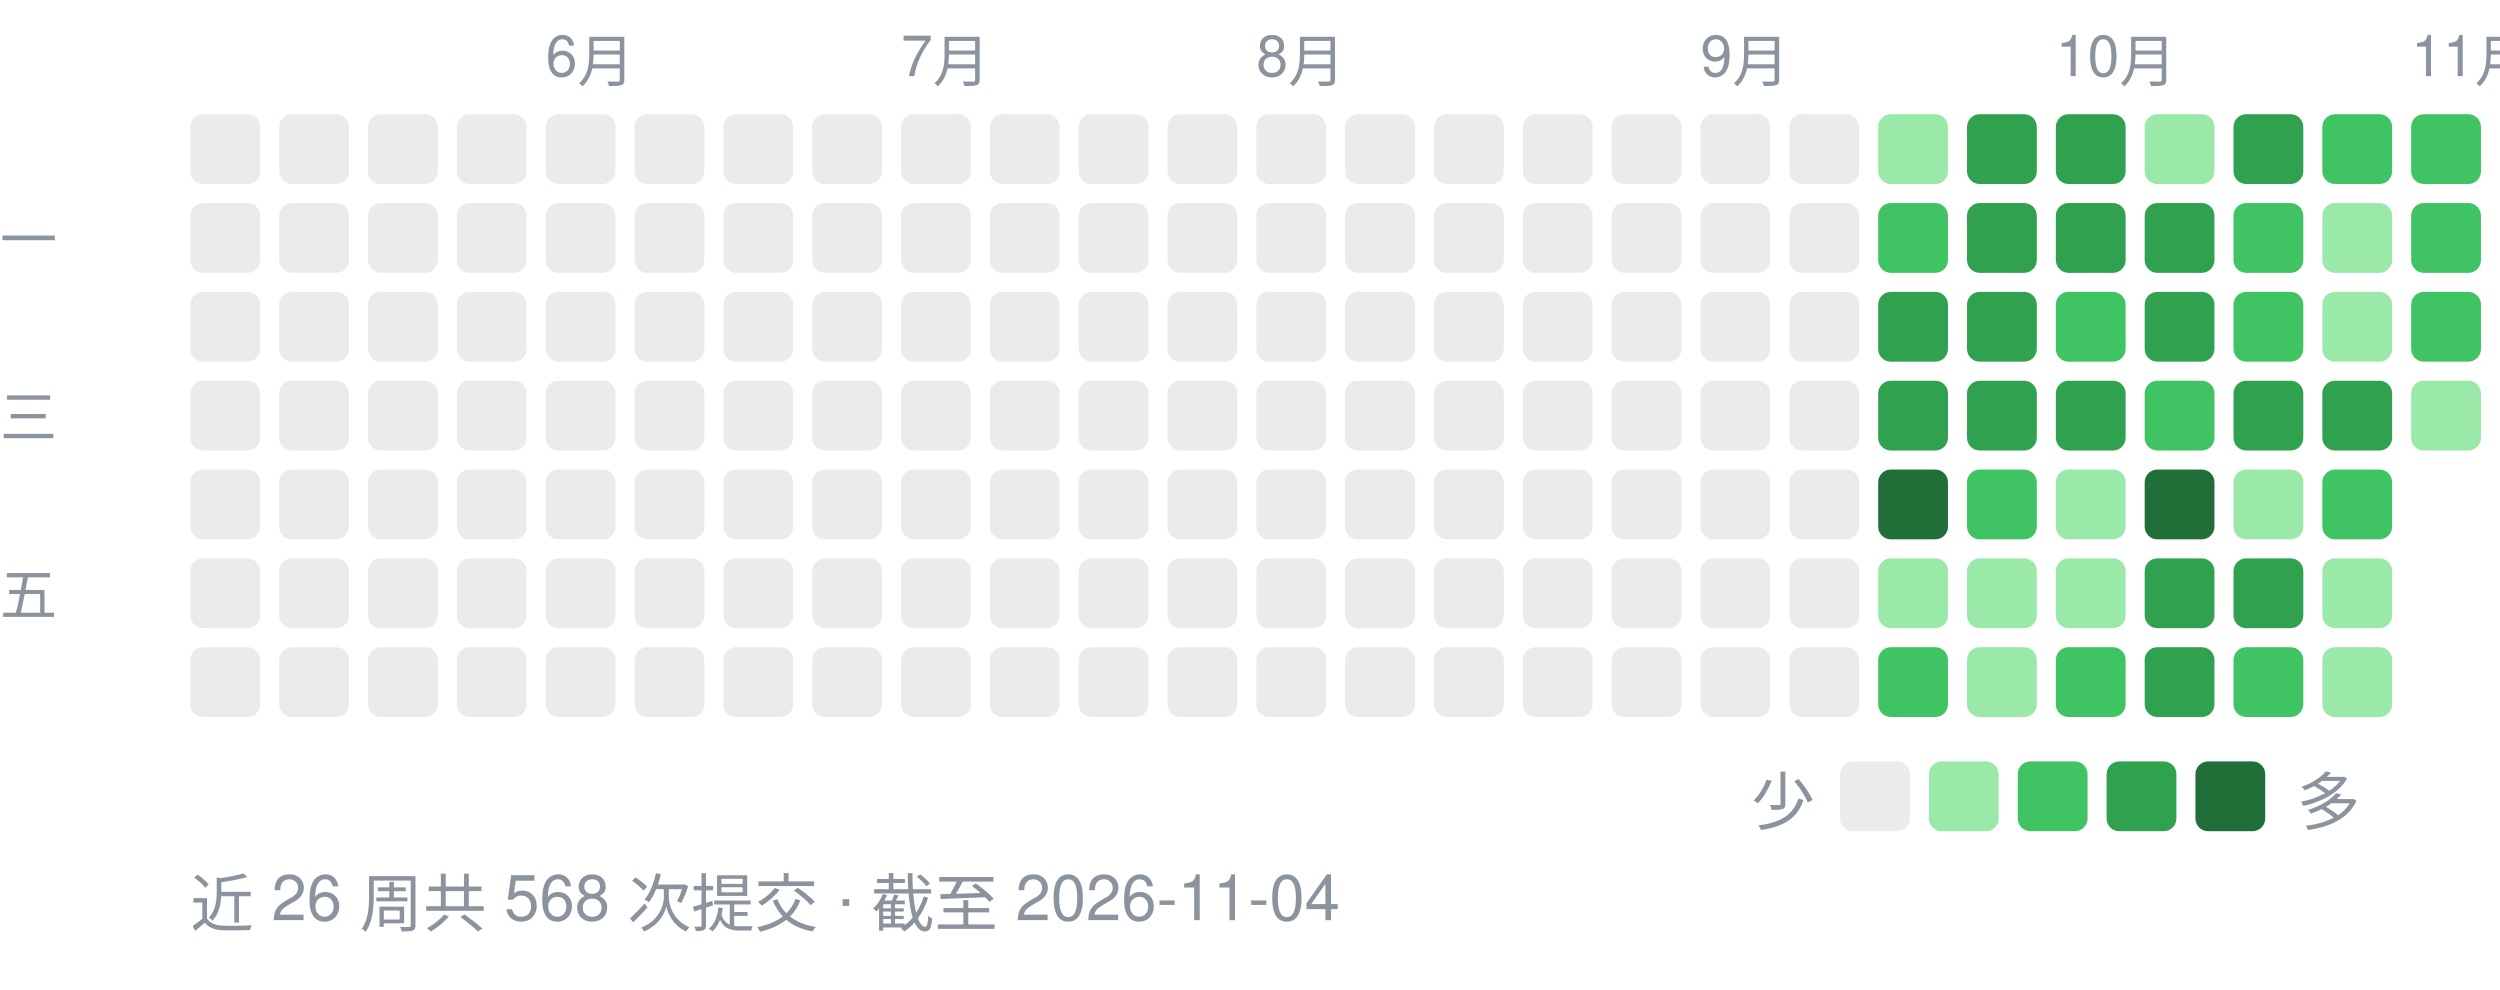
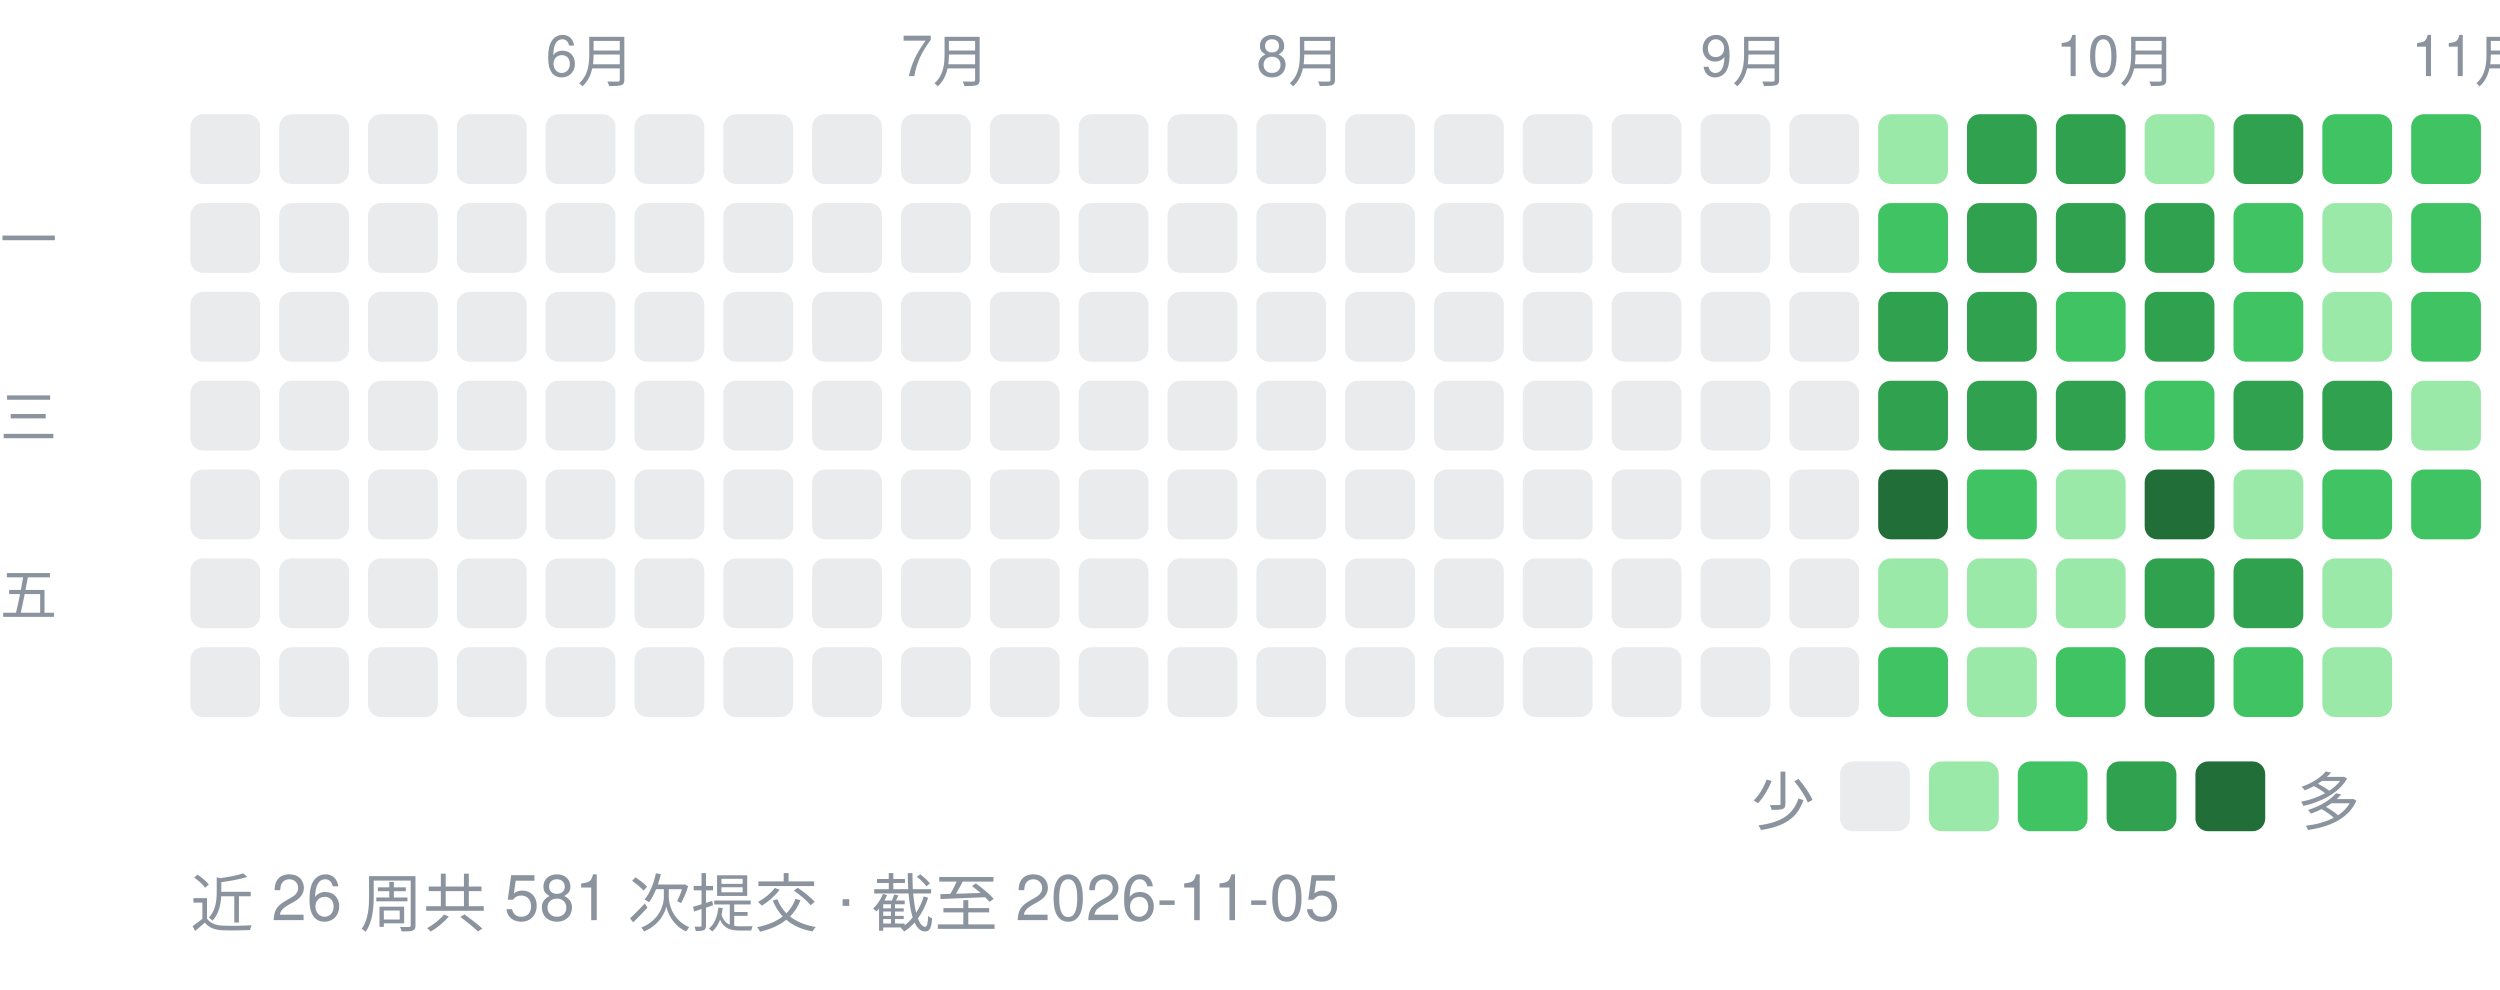
<svg xmlns="http://www.w3.org/2000/svg" width="394" height="156" viewBox="0 0 394 156" role="img">
  <g font-family="-apple-system,BlinkMacSystemFont,Segoe UI,Helvetica,Arial,PingFang SC,sans-serif" font-size="9" fill="#8b949e">
    <text x="86" y="12">6月</text>
    <text x="142" y="12">7月</text>
    <text x="198" y="12">8月</text>
    <text x="268" y="12">9月</text>
    <text x="324" y="12">10月</text>
    <text x="380" y="12">11月</text>
    <text x="0" y="41">一</text>
    <text x="0" y="69">三</text>
    <text x="0" y="97">五</text>
  </g>
  <rect x="30" y="18" width="11" height="11" rx="2" fill="rgba(139,148,158,0.18)" />
  <rect x="30" y="32" width="11" height="11" rx="2" fill="rgba(139,148,158,0.18)" />
  <rect x="30" y="46" width="11" height="11" rx="2" fill="rgba(139,148,158,0.18)" />
  <rect x="30" y="60" width="11" height="11" rx="2" fill="rgba(139,148,158,0.18)" />
  <rect x="30" y="74" width="11" height="11" rx="2" fill="rgba(139,148,158,0.18)" />
  <rect x="30" y="88" width="11" height="11" rx="2" fill="rgba(139,148,158,0.18)" />
  <rect x="30" y="102" width="11" height="11" rx="2" fill="rgba(139,148,158,0.18)" />
  <rect x="44" y="18" width="11" height="11" rx="2" fill="rgba(139,148,158,0.18)" />
  <rect x="44" y="32" width="11" height="11" rx="2" fill="rgba(139,148,158,0.18)" />
  <rect x="44" y="46" width="11" height="11" rx="2" fill="rgba(139,148,158,0.18)" />
  <rect x="44" y="60" width="11" height="11" rx="2" fill="rgba(139,148,158,0.18)" />
  <rect x="44" y="74" width="11" height="11" rx="2" fill="rgba(139,148,158,0.18)" />
  <rect x="44" y="88" width="11" height="11" rx="2" fill="rgba(139,148,158,0.18)" />
  <rect x="44" y="102" width="11" height="11" rx="2" fill="rgba(139,148,158,0.18)" />
  <rect x="58" y="18" width="11" height="11" rx="2" fill="rgba(139,148,158,0.18)" />
  <rect x="58" y="32" width="11" height="11" rx="2" fill="rgba(139,148,158,0.18)" />
  <rect x="58" y="46" width="11" height="11" rx="2" fill="rgba(139,148,158,0.18)" />
  <rect x="58" y="60" width="11" height="11" rx="2" fill="rgba(139,148,158,0.18)" />
  <rect x="58" y="74" width="11" height="11" rx="2" fill="rgba(139,148,158,0.18)" />
  <rect x="58" y="88" width="11" height="11" rx="2" fill="rgba(139,148,158,0.18)" />
  <rect x="58" y="102" width="11" height="11" rx="2" fill="rgba(139,148,158,0.18)" />
  <rect x="72" y="18" width="11" height="11" rx="2" fill="rgba(139,148,158,0.18)" />
  <rect x="72" y="32" width="11" height="11" rx="2" fill="rgba(139,148,158,0.18)" />
  <rect x="72" y="46" width="11" height="11" rx="2" fill="rgba(139,148,158,0.18)" />
  <rect x="72" y="60" width="11" height="11" rx="2" fill="rgba(139,148,158,0.18)" />
  <rect x="72" y="74" width="11" height="11" rx="2" fill="rgba(139,148,158,0.18)" />
  <rect x="72" y="88" width="11" height="11" rx="2" fill="rgba(139,148,158,0.18)" />
  <rect x="72" y="102" width="11" height="11" rx="2" fill="rgba(139,148,158,0.18)" />
  <rect x="86" y="18" width="11" height="11" rx="2" fill="rgba(139,148,158,0.18)" />
  <rect x="86" y="32" width="11" height="11" rx="2" fill="rgba(139,148,158,0.18)" />
  <rect x="86" y="46" width="11" height="11" rx="2" fill="rgba(139,148,158,0.18)" />
  <rect x="86" y="60" width="11" height="11" rx="2" fill="rgba(139,148,158,0.18)" />
  <rect x="86" y="74" width="11" height="11" rx="2" fill="rgba(139,148,158,0.18)" />
  <rect x="86" y="88" width="11" height="11" rx="2" fill="rgba(139,148,158,0.18)" />
  <rect x="86" y="102" width="11" height="11" rx="2" fill="rgba(139,148,158,0.18)" />
  <rect x="100" y="18" width="11" height="11" rx="2" fill="rgba(139,148,158,0.18)" />
  <rect x="100" y="32" width="11" height="11" rx="2" fill="rgba(139,148,158,0.18)" />
  <rect x="100" y="46" width="11" height="11" rx="2" fill="rgba(139,148,158,0.18)" />
  <rect x="100" y="60" width="11" height="11" rx="2" fill="rgba(139,148,158,0.18)" />
  <rect x="100" y="74" width="11" height="11" rx="2" fill="rgba(139,148,158,0.18)" />
  <rect x="100" y="88" width="11" height="11" rx="2" fill="rgba(139,148,158,0.18)" />
  <rect x="100" y="102" width="11" height="11" rx="2" fill="rgba(139,148,158,0.18)" />
  <rect x="114" y="18" width="11" height="11" rx="2" fill="rgba(139,148,158,0.18)" />
  <rect x="114" y="32" width="11" height="11" rx="2" fill="rgba(139,148,158,0.18)" />
  <rect x="114" y="46" width="11" height="11" rx="2" fill="rgba(139,148,158,0.18)" />
  <rect x="114" y="60" width="11" height="11" rx="2" fill="rgba(139,148,158,0.18)" />
  <rect x="114" y="74" width="11" height="11" rx="2" fill="rgba(139,148,158,0.18)" />
  <rect x="114" y="88" width="11" height="11" rx="2" fill="rgba(139,148,158,0.18)" />
  <rect x="114" y="102" width="11" height="11" rx="2" fill="rgba(139,148,158,0.18)" />
  <rect x="128" y="18" width="11" height="11" rx="2" fill="rgba(139,148,158,0.18)" />
  <rect x="128" y="32" width="11" height="11" rx="2" fill="rgba(139,148,158,0.18)" />
  <rect x="128" y="46" width="11" height="11" rx="2" fill="rgba(139,148,158,0.18)" />
  <rect x="128" y="60" width="11" height="11" rx="2" fill="rgba(139,148,158,0.18)" />
  <rect x="128" y="74" width="11" height="11" rx="2" fill="rgba(139,148,158,0.18)" />
  <rect x="128" y="88" width="11" height="11" rx="2" fill="rgba(139,148,158,0.18)" />
  <rect x="128" y="102" width="11" height="11" rx="2" fill="rgba(139,148,158,0.18)" />
  <rect x="142" y="18" width="11" height="11" rx="2" fill="rgba(139,148,158,0.18)" />
  <rect x="142" y="32" width="11" height="11" rx="2" fill="rgba(139,148,158,0.18)" />
  <rect x="142" y="46" width="11" height="11" rx="2" fill="rgba(139,148,158,0.18)" />
  <rect x="142" y="60" width="11" height="11" rx="2" fill="rgba(139,148,158,0.18)" />
  <rect x="142" y="74" width="11" height="11" rx="2" fill="rgba(139,148,158,0.18)" />
  <rect x="142" y="88" width="11" height="11" rx="2" fill="rgba(139,148,158,0.18)" />
  <rect x="142" y="102" width="11" height="11" rx="2" fill="rgba(139,148,158,0.18)" />
  <rect x="156" y="18" width="11" height="11" rx="2" fill="rgba(139,148,158,0.18)" />
  <rect x="156" y="32" width="11" height="11" rx="2" fill="rgba(139,148,158,0.18)" />
  <rect x="156" y="46" width="11" height="11" rx="2" fill="rgba(139,148,158,0.18)" />
  <rect x="156" y="60" width="11" height="11" rx="2" fill="rgba(139,148,158,0.18)" />
  <rect x="156" y="74" width="11" height="11" rx="2" fill="rgba(139,148,158,0.18)" />
  <rect x="156" y="88" width="11" height="11" rx="2" fill="rgba(139,148,158,0.18)" />
  <rect x="156" y="102" width="11" height="11" rx="2" fill="rgba(139,148,158,0.18)" />
  <rect x="170" y="18" width="11" height="11" rx="2" fill="rgba(139,148,158,0.18)" />
  <rect x="170" y="32" width="11" height="11" rx="2" fill="rgba(139,148,158,0.18)" />
  <rect x="170" y="46" width="11" height="11" rx="2" fill="rgba(139,148,158,0.18)" />
  <rect x="170" y="60" width="11" height="11" rx="2" fill="rgba(139,148,158,0.18)" />
  <rect x="170" y="74" width="11" height="11" rx="2" fill="rgba(139,148,158,0.18)" />
  <rect x="170" y="88" width="11" height="11" rx="2" fill="rgba(139,148,158,0.18)" />
  <rect x="170" y="102" width="11" height="11" rx="2" fill="rgba(139,148,158,0.18)" />
  <rect x="184" y="18" width="11" height="11" rx="2" fill="rgba(139,148,158,0.18)" />
  <rect x="184" y="32" width="11" height="11" rx="2" fill="rgba(139,148,158,0.18)" />
  <rect x="184" y="46" width="11" height="11" rx="2" fill="rgba(139,148,158,0.18)" />
  <rect x="184" y="60" width="11" height="11" rx="2" fill="rgba(139,148,158,0.18)" />
  <rect x="184" y="74" width="11" height="11" rx="2" fill="rgba(139,148,158,0.18)" />
  <rect x="184" y="88" width="11" height="11" rx="2" fill="rgba(139,148,158,0.18)" />
  <rect x="184" y="102" width="11" height="11" rx="2" fill="rgba(139,148,158,0.18)" />
  <rect x="198" y="18" width="11" height="11" rx="2" fill="rgba(139,148,158,0.18)" />
  <rect x="198" y="32" width="11" height="11" rx="2" fill="rgba(139,148,158,0.18)" />
  <rect x="198" y="46" width="11" height="11" rx="2" fill="rgba(139,148,158,0.18)" />
  <rect x="198" y="60" width="11" height="11" rx="2" fill="rgba(139,148,158,0.18)" />
  <rect x="198" y="74" width="11" height="11" rx="2" fill="rgba(139,148,158,0.18)" />
  <rect x="198" y="88" width="11" height="11" rx="2" fill="rgba(139,148,158,0.18)" />
  <rect x="198" y="102" width="11" height="11" rx="2" fill="rgba(139,148,158,0.18)" />
  <rect x="212" y="18" width="11" height="11" rx="2" fill="rgba(139,148,158,0.18)" />
  <rect x="212" y="32" width="11" height="11" rx="2" fill="rgba(139,148,158,0.18)" />
  <rect x="212" y="46" width="11" height="11" rx="2" fill="rgba(139,148,158,0.18)" />
  <rect x="212" y="60" width="11" height="11" rx="2" fill="rgba(139,148,158,0.18)" />
  <rect x="212" y="74" width="11" height="11" rx="2" fill="rgba(139,148,158,0.18)" />
  <rect x="212" y="88" width="11" height="11" rx="2" fill="rgba(139,148,158,0.18)" />
  <rect x="212" y="102" width="11" height="11" rx="2" fill="rgba(139,148,158,0.18)" />
  <rect x="226" y="18" width="11" height="11" rx="2" fill="rgba(139,148,158,0.18)" />
  <rect x="226" y="32" width="11" height="11" rx="2" fill="rgba(139,148,158,0.18)" />
  <rect x="226" y="46" width="11" height="11" rx="2" fill="rgba(139,148,158,0.18)" />
  <rect x="226" y="60" width="11" height="11" rx="2" fill="rgba(139,148,158,0.18)" />
  <rect x="226" y="74" width="11" height="11" rx="2" fill="rgba(139,148,158,0.18)" />
  <rect x="226" y="88" width="11" height="11" rx="2" fill="rgba(139,148,158,0.18)" />
  <rect x="226" y="102" width="11" height="11" rx="2" fill="rgba(139,148,158,0.18)" />
  <rect x="240" y="18" width="11" height="11" rx="2" fill="rgba(139,148,158,0.18)" />
  <rect x="240" y="32" width="11" height="11" rx="2" fill="rgba(139,148,158,0.18)" />
  <rect x="240" y="46" width="11" height="11" rx="2" fill="rgba(139,148,158,0.18)" />
  <rect x="240" y="60" width="11" height="11" rx="2" fill="rgba(139,148,158,0.18)" />
  <rect x="240" y="74" width="11" height="11" rx="2" fill="rgba(139,148,158,0.18)" />
  <rect x="240" y="88" width="11" height="11" rx="2" fill="rgba(139,148,158,0.18)" />
  <rect x="240" y="102" width="11" height="11" rx="2" fill="rgba(139,148,158,0.18)" />
  <rect x="254" y="18" width="11" height="11" rx="2" fill="rgba(139,148,158,0.18)" />
  <rect x="254" y="32" width="11" height="11" rx="2" fill="rgba(139,148,158,0.18)" />
  <rect x="254" y="46" width="11" height="11" rx="2" fill="rgba(139,148,158,0.18)" />
  <rect x="254" y="60" width="11" height="11" rx="2" fill="rgba(139,148,158,0.18)" />
  <rect x="254" y="74" width="11" height="11" rx="2" fill="rgba(139,148,158,0.18)" />
  <rect x="254" y="88" width="11" height="11" rx="2" fill="rgba(139,148,158,0.18)" />
  <rect x="254" y="102" width="11" height="11" rx="2" fill="rgba(139,148,158,0.18)" />
  <rect x="268" y="18" width="11" height="11" rx="2" fill="rgba(139,148,158,0.18)" />
  <rect x="268" y="32" width="11" height="11" rx="2" fill="rgba(139,148,158,0.18)" />
  <rect x="268" y="46" width="11" height="11" rx="2" fill="rgba(139,148,158,0.18)" />
  <rect x="268" y="60" width="11" height="11" rx="2" fill="rgba(139,148,158,0.18)" />
  <rect x="268" y="74" width="11" height="11" rx="2" fill="rgba(139,148,158,0.18)" />
  <rect x="268" y="88" width="11" height="11" rx="2" fill="rgba(139,148,158,0.18)" />
  <rect x="268" y="102" width="11" height="11" rx="2" fill="rgba(139,148,158,0.18)" />
  <rect x="282" y="18" width="11" height="11" rx="2" fill="rgba(139,148,158,0.18)" />
  <rect x="282" y="32" width="11" height="11" rx="2" fill="rgba(139,148,158,0.18)" />
  <rect x="282" y="46" width="11" height="11" rx="2" fill="rgba(139,148,158,0.18)" />
  <rect x="282" y="60" width="11" height="11" rx="2" fill="rgba(139,148,158,0.18)" />
  <rect x="282" y="74" width="11" height="11" rx="2" fill="rgba(139,148,158,0.18)" />
  <rect x="282" y="88" width="11" height="11" rx="2" fill="rgba(139,148,158,0.18)" />
  <rect x="282" y="102" width="11" height="11" rx="2" fill="rgba(139,148,158,0.18)" />
  <rect x="296" y="18" width="11" height="11" rx="2" fill="#9be9a8" />
  <rect x="296" y="32" width="11" height="11" rx="2" fill="#40c463" />
  <rect x="296" y="46" width="11" height="11" rx="2" fill="#30a14e" />
  <rect x="296" y="60" width="11" height="11" rx="2" fill="#30a14e" />
  <rect x="296" y="74" width="11" height="11" rx="2" fill="#216e39" />
  <rect x="296" y="88" width="11" height="11" rx="2" fill="#9be9a8" />
  <rect x="296" y="102" width="11" height="11" rx="2" fill="#40c463" />
  <rect x="310" y="18" width="11" height="11" rx="2" fill="#30a14e" />
  <rect x="310" y="32" width="11" height="11" rx="2" fill="#30a14e" />
  <rect x="310" y="46" width="11" height="11" rx="2" fill="#30a14e" />
  <rect x="310" y="60" width="11" height="11" rx="2" fill="#30a14e" />
  <rect x="310" y="74" width="11" height="11" rx="2" fill="#40c463" />
  <rect x="310" y="88" width="11" height="11" rx="2" fill="#9be9a8" />
  <rect x="310" y="102" width="11" height="11" rx="2" fill="#9be9a8" />
  <rect x="324" y="18" width="11" height="11" rx="2" fill="#30a14e" />
  <rect x="324" y="32" width="11" height="11" rx="2" fill="#30a14e" />
  <rect x="324" y="46" width="11" height="11" rx="2" fill="#40c463" />
  <rect x="324" y="60" width="11" height="11" rx="2" fill="#30a14e" />
  <rect x="324" y="74" width="11" height="11" rx="2" fill="#9be9a8" />
  <rect x="324" y="88" width="11" height="11" rx="2" fill="#9be9a8" />
  <rect x="324" y="102" width="11" height="11" rx="2" fill="#40c463" />
  <rect x="338" y="18" width="11" height="11" rx="2" fill="#9be9a8" />
  <rect x="338" y="32" width="11" height="11" rx="2" fill="#30a14e" />
  <rect x="338" y="46" width="11" height="11" rx="2" fill="#30a14e" />
  <rect x="338" y="60" width="11" height="11" rx="2" fill="#40c463" />
  <rect x="338" y="74" width="11" height="11" rx="2" fill="#216e39" />
  <rect x="338" y="88" width="11" height="11" rx="2" fill="#30a14e" />
  <rect x="338" y="102" width="11" height="11" rx="2" fill="#30a14e" />
  <rect x="352" y="18" width="11" height="11" rx="2" fill="#30a14e" />
  <rect x="352" y="32" width="11" height="11" rx="2" fill="#40c463" />
  <rect x="352" y="46" width="11" height="11" rx="2" fill="#40c463" />
  <rect x="352" y="60" width="11" height="11" rx="2" fill="#30a14e" />
  <rect x="352" y="74" width="11" height="11" rx="2" fill="#9be9a8" />
  <rect x="352" y="88" width="11" height="11" rx="2" fill="#30a14e" />
  <rect x="352" y="102" width="11" height="11" rx="2" fill="#40c463" />
  <rect x="366" y="18" width="11" height="11" rx="2" fill="#40c463" />
  <rect x="366" y="32" width="11" height="11" rx="2" fill="#9be9a8" />
  <rect x="366" y="46" width="11" height="11" rx="2" fill="#9be9a8" />
  <rect x="366" y="60" width="11" height="11" rx="2" fill="#30a14e" />
  <rect x="366" y="74" width="11" height="11" rx="2" fill="#40c463" />
  <rect x="366" y="88" width="11" height="11" rx="2" fill="#9be9a8" />
  <rect x="366" y="102" width="11" height="11" rx="2" fill="#9be9a8" />
  <rect x="380" y="18" width="11" height="11" rx="2" fill="#40c463" />
  <rect x="380" y="32" width="11" height="11" rx="2" fill="#40c463" />
  <rect x="380" y="46" width="11" height="11" rx="2" fill="#40c463" />
  <rect x="380" y="60" width="11" height="11" rx="2" fill="#9be9a8" />
+   <rect x="380" y="74" width="11" height="11" rx="2" fill="#40c463" />
  <g font-family="-apple-system,BlinkMacSystemFont,Segoe UI,Helvetica,Arial,PingFang SC,sans-serif" font-size="10" fill="#8b949e">
-     <text x="30" y="146">近 26 周共 568 次提交 · 截至 2026-11-04</text>
+     <text x="30" y="146">近 26 周共 581 次提交 · 截至 2026-11-05</text>
    <text x="286" y="130" text-anchor="end">少</text>
    <rect x="290" y="120" width="11" height="11" rx="2" fill="rgba(139,148,158,0.18)" />
    <rect x="304" y="120" width="11" height="11" rx="2" fill="#9be9a8" />
    <rect x="318" y="120" width="11" height="11" rx="2" fill="#40c463" />
    <rect x="332" y="120" width="11" height="11" rx="2" fill="#30a14e" />
    <rect x="346" y="120" width="11" height="11" rx="2" fill="#216e39" />
    <text x="362" y="130">多</text>
  </g>
</svg>
